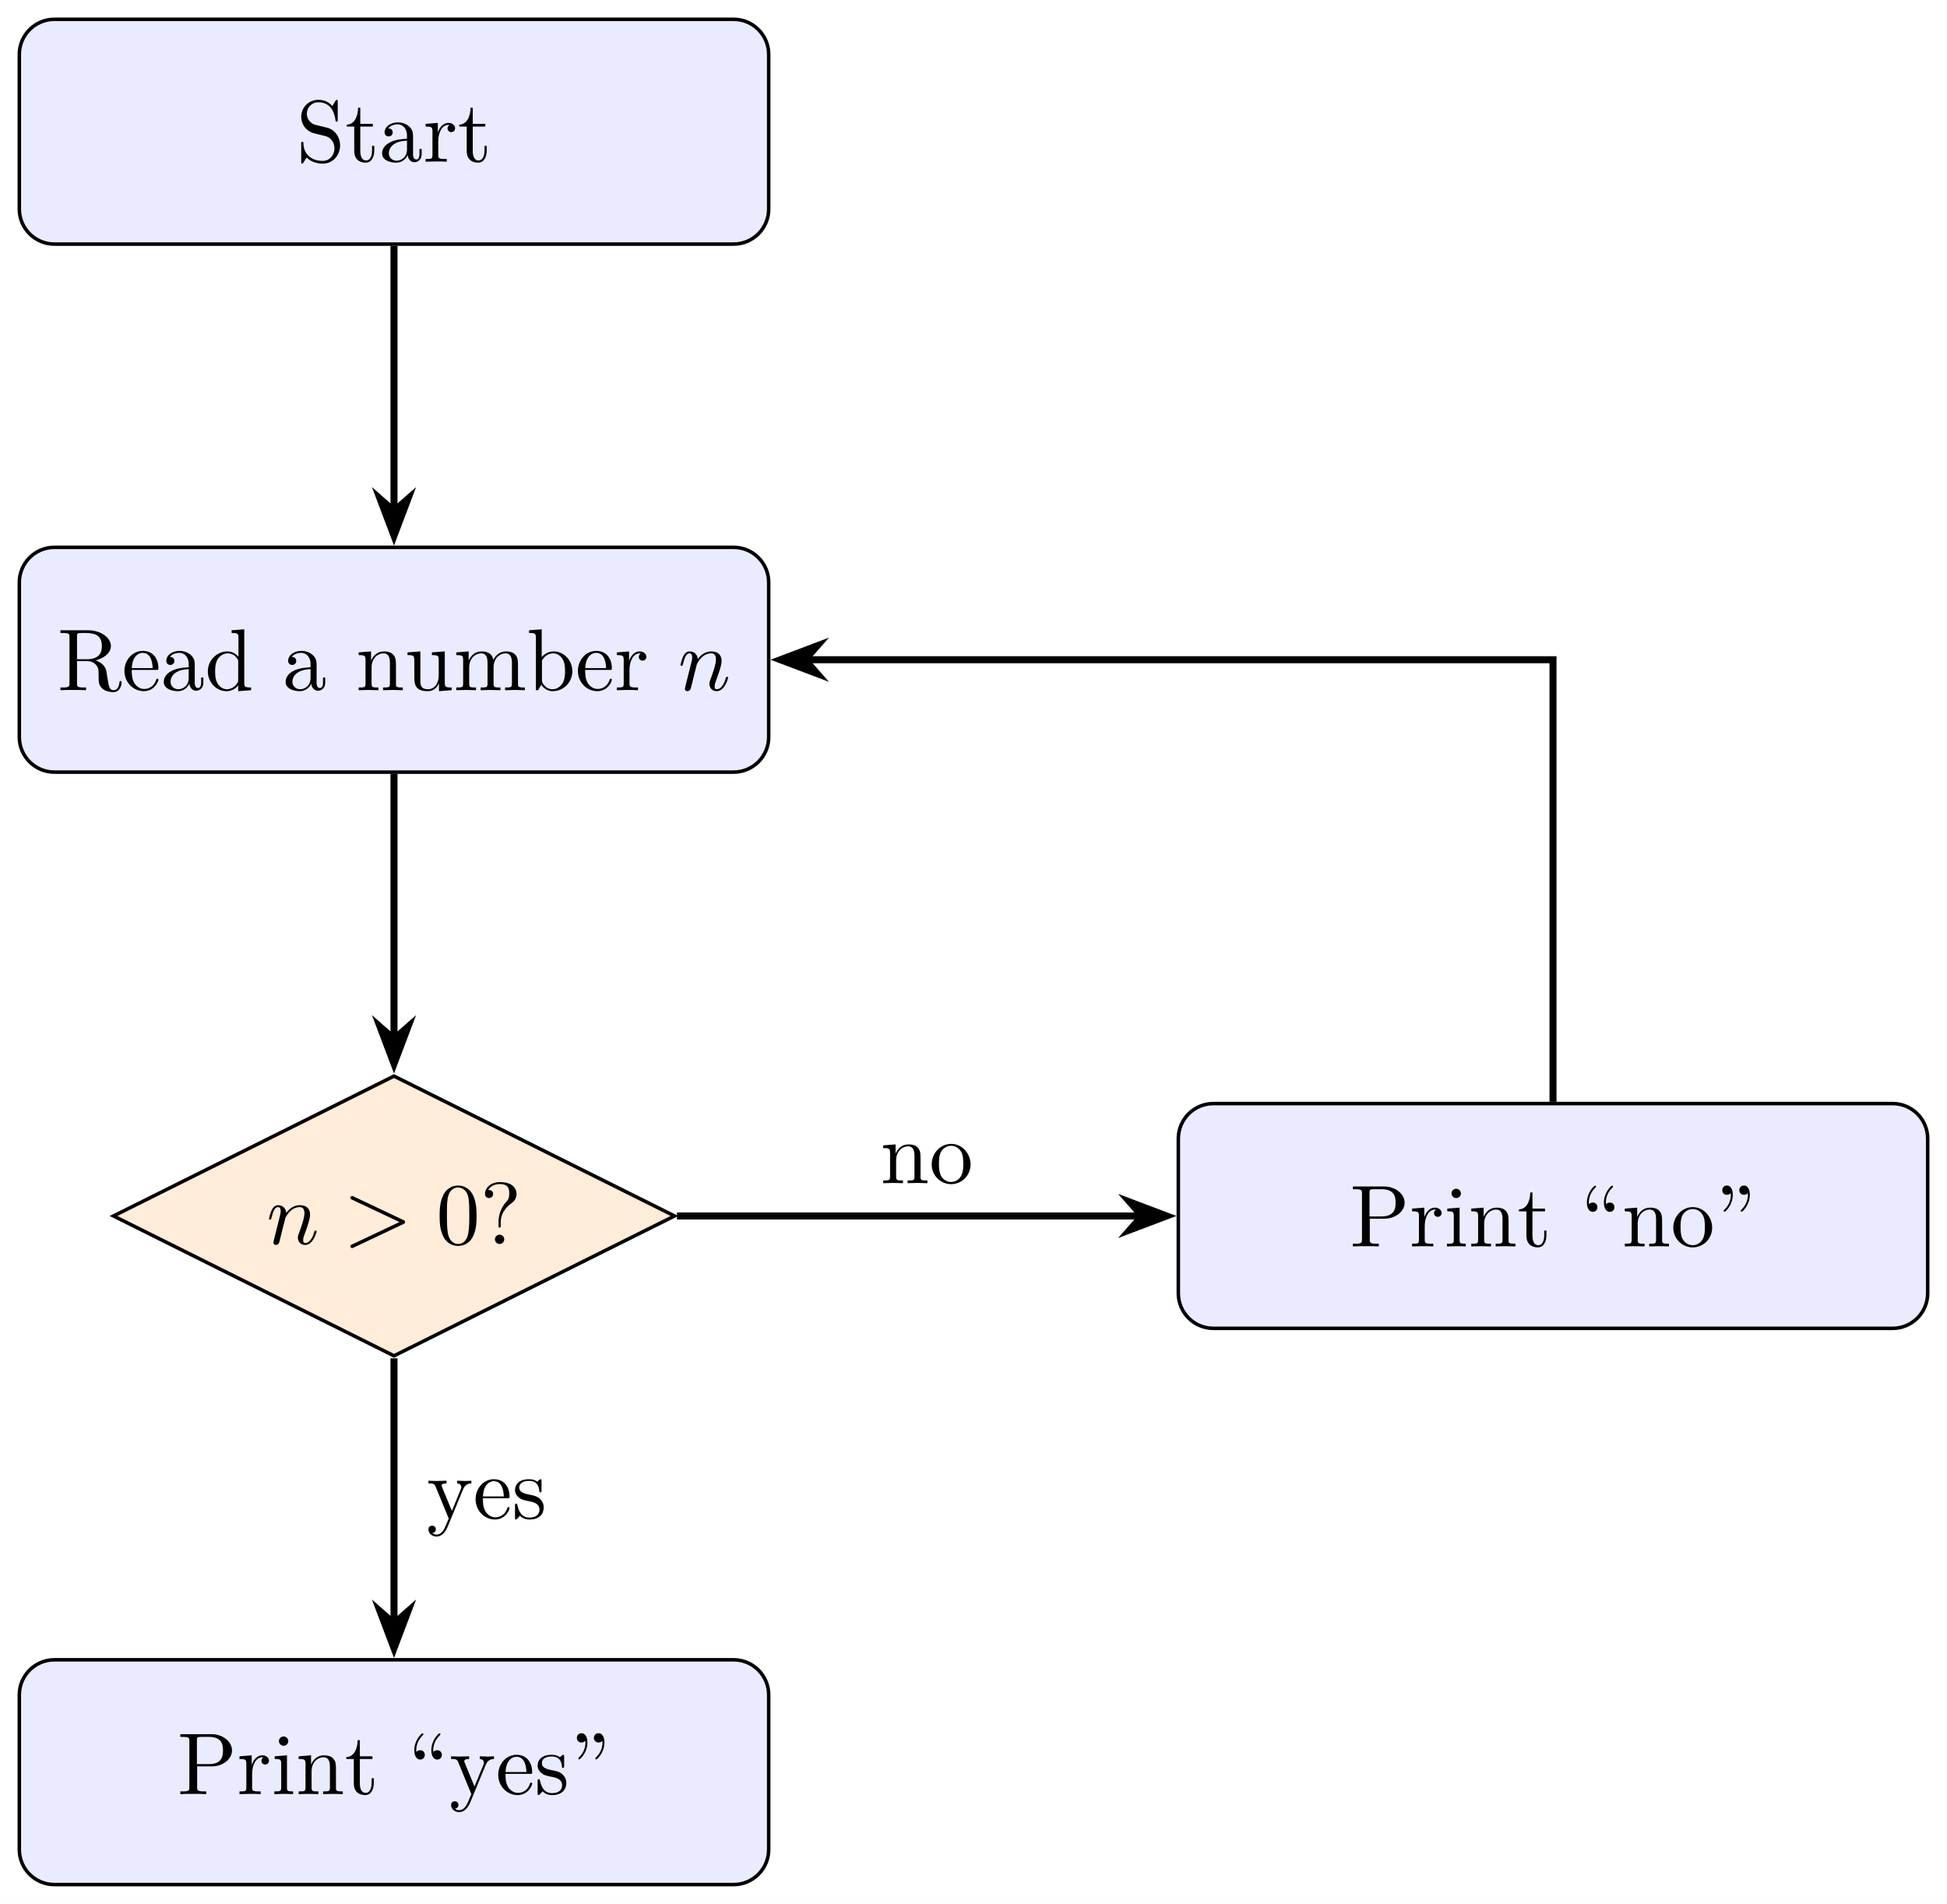
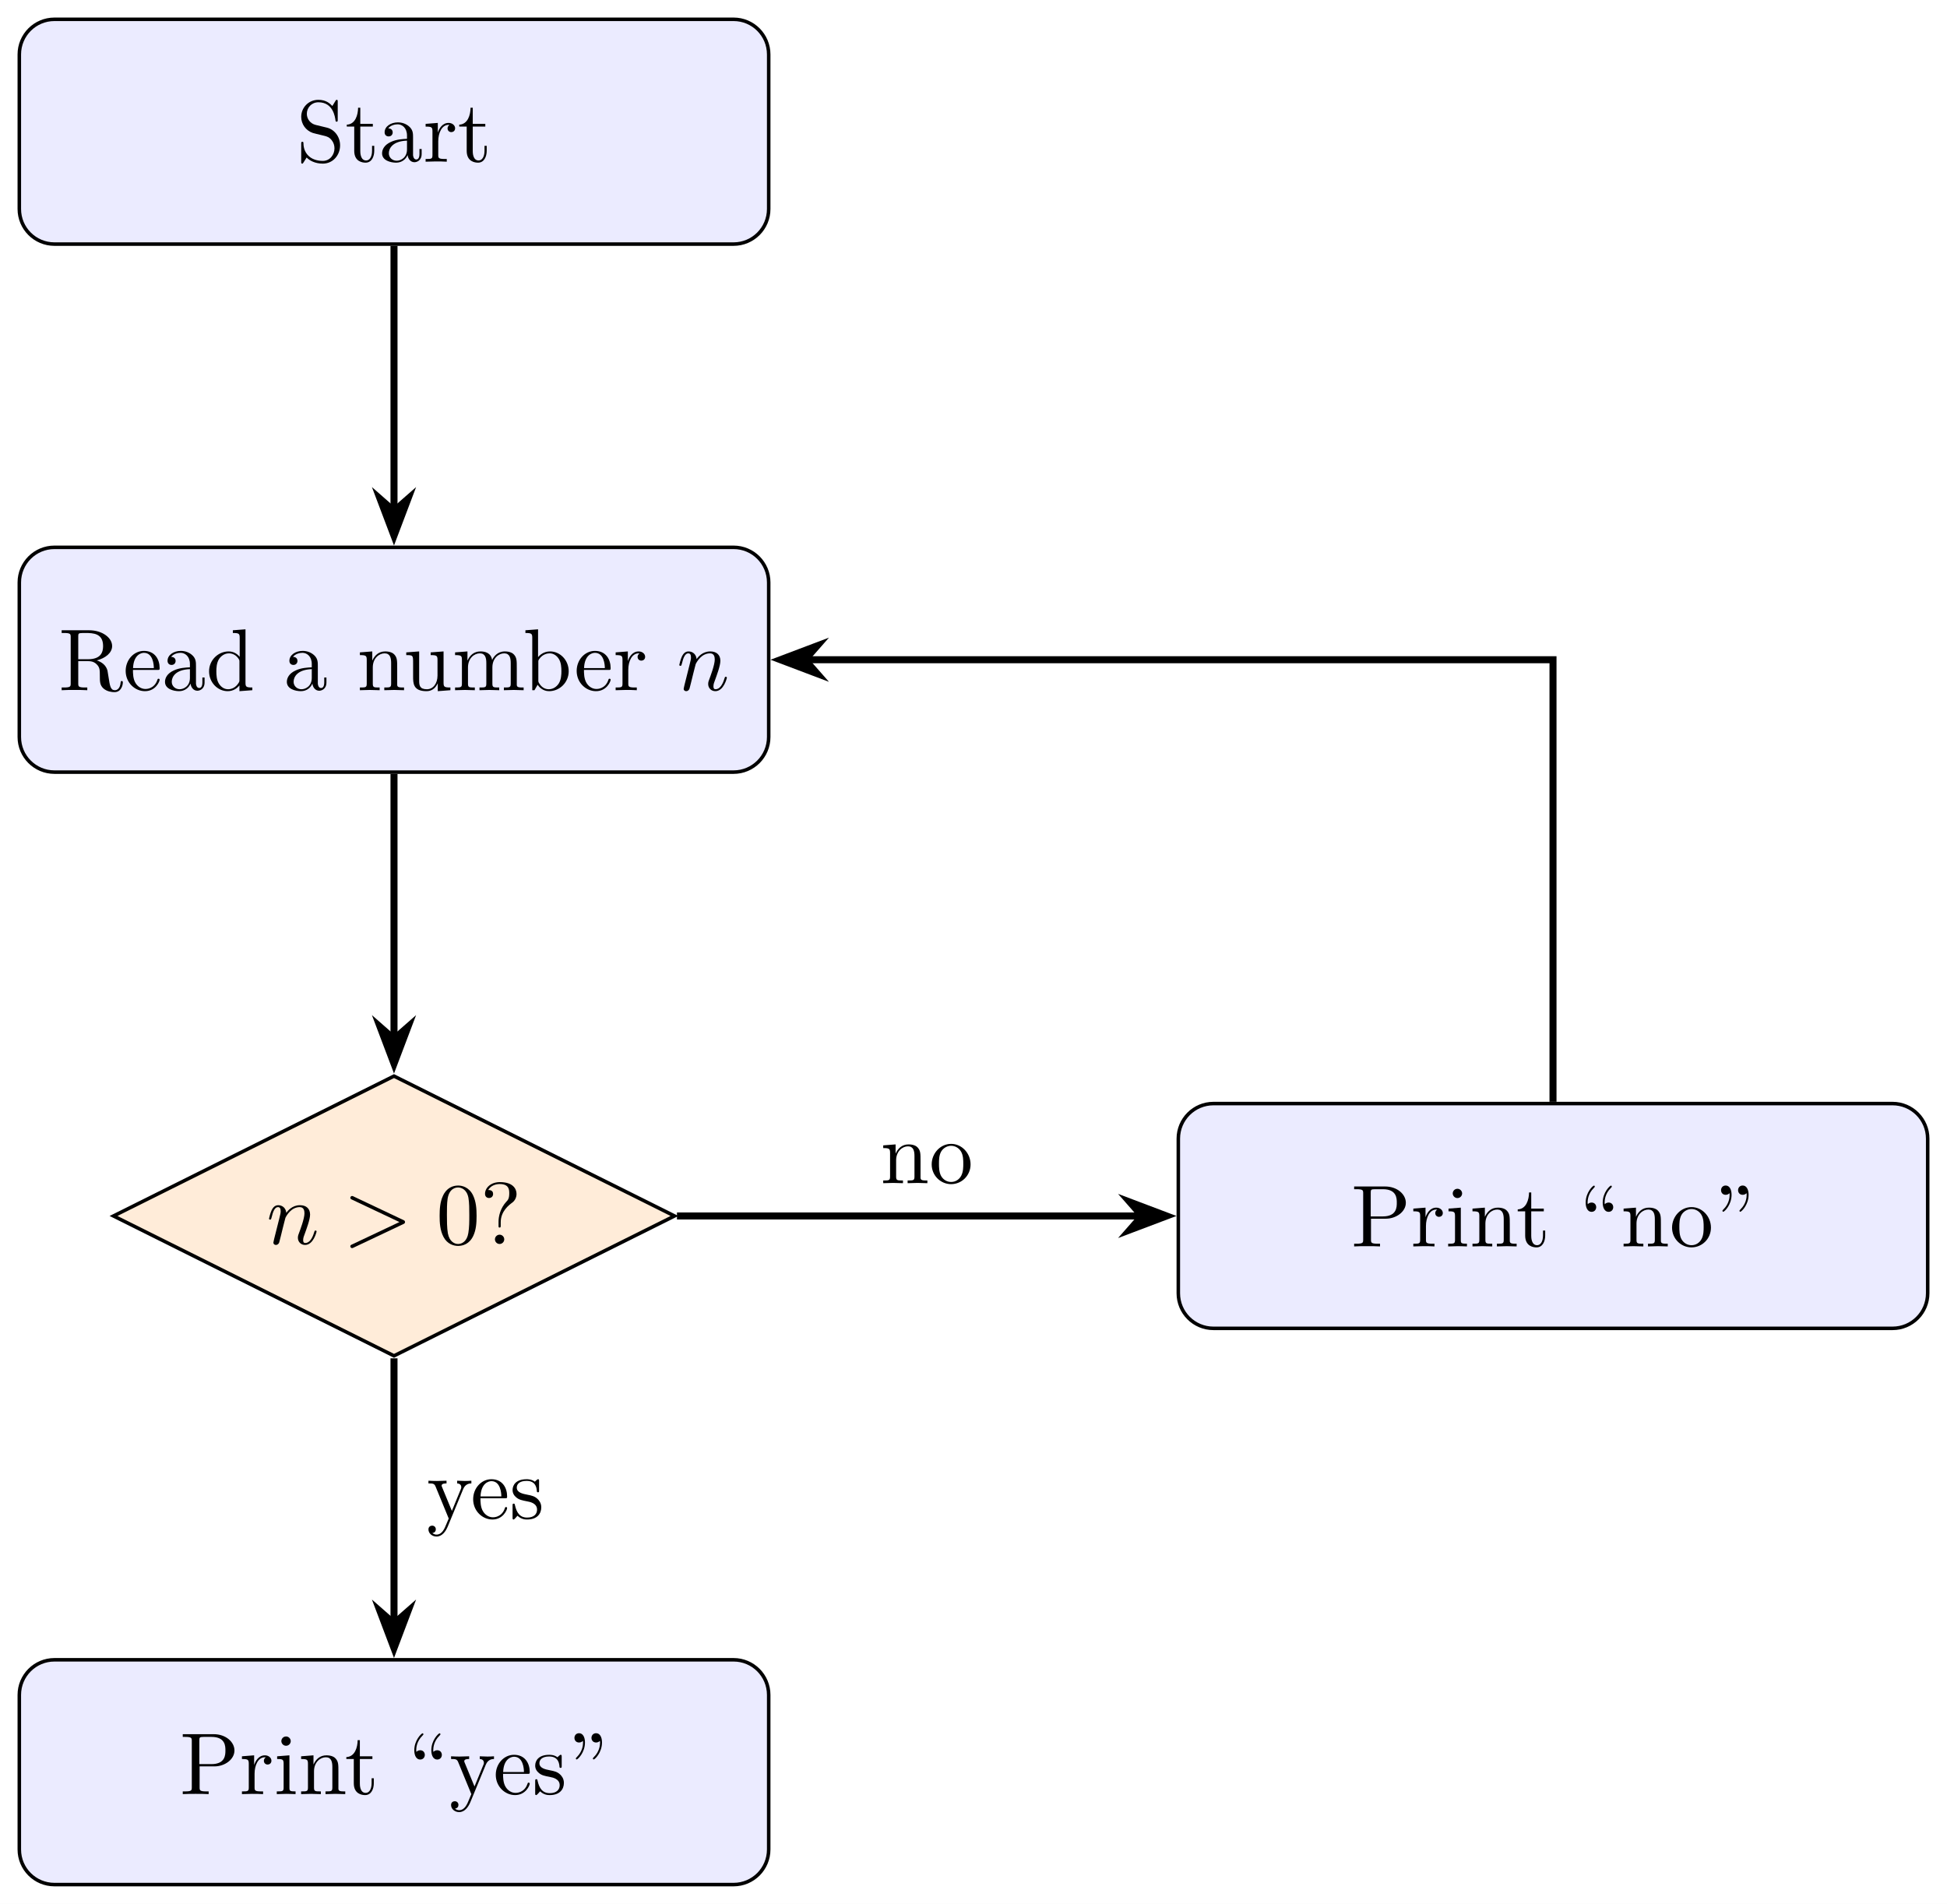
<svg xmlns="http://www.w3.org/2000/svg" viewBox="-1.993 -214.081 220.946 216.074" width="220.946pt" height="216.074pt" role="img" aria-labelledby="tr-title-048cc81a" aria-describedby="tr-desc-048cc81a">
  <rect x="-1.993" y="-214.081" width="220.946" height="216.074" fill="#ffffff" />
  <defs>
    <path id="tr-g52" d="M499 186 C499 286 433 368 349 388 L221 419 C159 434 120 488 120 546 C120 616 174 677 252 677 C419 677 441 513 447 468 C448 462 448 456 459 456 C472 456 472 461 472 480 L472 681 C472 698 472 705 461 705 C454 705 453 704 446 692 L411 635 C381 664 340 705 251 705 C140 705 56 617 56 511 C56 428 109 355 187 328 C198 324 249 312 319 295 C346 288 376 281 404 244 C425 218 435 185 435 152 C435 81 385 9 301 9 C272 9 196 14 143 63 C85 117 82 181 81 217 C80 227 72 227 69 227 C56 227 56 220 56 202 L56 2 C56 -15 56 -22 67 -22 C74 -22 75 -20 82 -9 C82 -9 85 -5 118 48 C149 14 213 -22 302 -22 C419 -22 499 76 499 186 Z" />
    <path id="tr-g85" d="M332 124 L332 181 L307 181 L307 126 C307 52 277 14 240 14 C173 14 173 105 173 122 L173 400 L316 400 L316 431 L173 431 L173 615 L148 615 C147 533 117 426 19 422 L19 400 L104 400 L104 124 C104 1 197 -11 233 -11 C304 -11 332 60 332 124 Z" />
    <path id="tr-g66" d="M483 89 L483 145 L458 145 L458 89 C458 31 433 25 422 25 C389 25 385 70 385 75 L385 275 C385 317 385 356 349 393 C310 432 260 448 212 448 C130 448 61 401 61 335 C61 305 81 288 107 288 C135 288 153 308 153 334 C153 346 148 379 102 380 C129 415 178 426 210 426 C259 426 316 387 316 298 L316 261 C265 258 195 255 132 225 C57 191 32 139 32 95 C32 14 129 -11 192 -11 C258 -11 304 29 323 76 C327 36 354 -6 401 -6 C422 -6 483 8 483 89 Z M316 140 C316 45 244 11 199 11 C150 11 109 46 109 96 C109 151 151 234 316 240 Z" />
    <path id="tr-g83" d="M364 381 C364 413 333 442 290 442 C217 442 181 375 167 332 L167 442 L28 431 L28 400 C98 400 106 393 106 344 L106 76 C106 31 95 31 28 31 L28 0 L142 3 C182 3 229 3 269 0 L269 31 L248 31 C174 31 172 42 172 78 L172 232 C172 331 214 420 290 420 C297 420 299 420 301 419 C298 418 278 406 278 380 C278 352 299 337 321 337 C339 337 364 349 364 381 Z" />
    <path id="tr-g51" d="M732 88 C732 94 732 105 719 105 C708 105 708 96 707 89 C701 18 666 0 641 0 C592 0 584 51 570 144 L557 224 C539 288 490 321 435 340 C532 364 610 425 610 503 C610 599 496 683 349 683 L35 683 L35 652 L59 652 C136 652 138 641 138 605 L138 78 C138 42 136 31 59 31 L35 31 L35 0 C71 3 142 3 181 3 C220 3 291 3 327 0 L327 31 L303 31 C226 31 224 42 224 78 L224 331 L339 331 C355 331 397 331 432 297 C470 261 470 230 470 163 C470 98 470 58 511 20 C552 -16 607 -22 637 -22 C715 -22 732 60 732 88 Z M507 503 C507 434 483 353 335 353 L224 353 L224 612 C224 635 224 647 246 650 C256 652 285 652 305 652 C395 652 507 648 507 503 Z" />
    <path id="tr-g70" d="M415 119 C415 129 407 131 402 131 C393 131 391 125 389 117 C354 14 264 14 254 14 C204 14 164 44 141 81 C111 129 111 195 111 231 L390 231 C412 231 415 231 415 252 C415 351 361 448 236 448 C120 448 28 345 28 220 C28 86 133 -11 248 -11 C370 -11 415 100 415 119 Z M349 252 L112 252 C118 401 202 426 236 426 C339 426 349 291 349 252 Z" />
    <path id="tr-g69" d="M527 0 L527 31 C457 31 449 38 449 87 L449 694 L305 683 L305 652 C375 652 383 645 383 596 L383 380 C354 416 311 442 257 442 C139 442 34 344 34 215 C34 88 132 -11 246 -11 C310 -11 355 23 380 55 L380 -11 Z M380 118 C380 100 380 98 369 81 C339 33 294 11 251 11 C206 11 170 37 146 75 C120 116 117 173 117 214 C117 251 119 311 148 356 C169 387 207 420 261 420 C296 420 338 405 369 360 C380 343 380 341 380 323 Z" />
    <path id="tr-g79" d="M535 0 L535 31 C483 31 458 31 457 61 L457 252 C457 338 457 369 426 405 C412 422 379 442 321 442 C248 442 201 399 173 337 L173 442 L32 431 L32 400 C102 400 110 393 110 344 L110 76 C110 31 99 31 32 31 L32 0 L145 3 L257 0 L257 31 C190 31 179 31 179 76 L179 260 C179 364 250 420 314 420 C377 420 388 366 388 309 L388 76 C388 31 377 31 310 31 L310 0 L423 3 Z" />
    <path id="tr-g86" d="M535 0 L535 31 C465 31 457 38 457 87 L457 442 L310 431 L310 400 C380 400 388 393 388 344 L388 166 C388 79 340 11 267 11 C183 11 179 58 179 110 L179 442 L32 431 L32 400 C110 400 110 397 110 308 L110 158 C110 80 110 -11 262 -11 C318 -11 362 17 391 79 L391 -11 Z" />
    <path id="tr-g78" d="M813 0 L813 31 C761 31 736 31 735 61 L735 252 C735 338 735 369 704 405 C690 422 657 442 599 442 C515 442 471 382 454 344 C440 431 366 442 321 442 C248 442 201 399 173 337 L173 442 L32 431 L32 400 C102 400 110 393 110 344 L110 76 C110 31 99 31 32 31 L32 0 L145 3 L257 0 L257 31 C190 31 179 31 179 76 L179 260 C179 364 250 420 314 420 C377 420 388 366 388 309 L388 76 C388 31 377 31 310 31 L310 0 L423 3 L535 0 L535 31 C468 31 457 31 457 76 L457 260 C457 364 528 420 592 420 C655 420 666 366 666 309 L666 76 C666 31 655 31 588 31 L588 0 L701 3 Z" />
    <path id="tr-g67" d="M521 216 C521 343 423 442 309 442 C231 442 188 395 172 377 L172 694 L28 683 L28 652 C98 652 106 645 106 596 L106 0 L131 0 L167 62 C182 39 224 -11 298 -11 C417 -11 521 87 521 216 Z M438 217 C438 180 436 120 407 75 C386 44 348 11 294 11 C249 11 213 35 189 72 C175 93 175 96 175 114 L175 320 C175 339 175 340 186 356 C225 412 280 420 304 420 C349 420 385 394 409 356 C435 315 438 258 438 217 Z" />
    <path id="tr-g1309" d="M571 143 C571 153 562 153 559 153 C549 153 549 150 544 135 C524 67 491 11 442 11 C425 11 418 21 418 44 C418 69 427 93 436 115 C455 168 497 278 497 335 C497 402 454 442 382 442 C292 442 243 378 226 355 C221 411 180 442 134 442 C88 442 69 403 59 385 C43 351 29 292 29 288 C29 278 41 278 41 278 C51 278 52 279 58 301 C75 372 95 420 131 420 C151 420 162 407 162 374 C162 353 159 342 146 290 L88 59 C85 44 79 21 79 16 C79 -2 93 -11 108 -11 C120 -11 138 -3 145 17 C146 19 158 66 164 91 L186 181 C192 203 198 225 203 248 L216 298 C231 329 284 420 379 420 C424 420 433 383 433 350 C433 288 384 160 368 117 C359 94 358 82 358 71 C358 24 393 -11 440 -11 C534 -11 571 135 571 143 Z" />
    <path id="tr-g31" d="M688 230 C705 238 705 262 688 270 L107 545 C82 556 65 520 89 509 L637 250 L89 -9 C65 -20 82 -56 107 -45 Z" />
    <path id="tr-g17" d="M460 320 C460 400 455 480 420 554 C374 650 292 666 250 666 C190 666 117 640 76 547 C44 478 39 400 39 320 C39 245 43 155 84 79 C127 -2 200 -22 249 -22 C303 -22 379 -1 423 94 C455 163 460 241 460 320 Z M377 332 C377 257 377 189 366 125 C351 30 294 0 249 0 C210 0 151 25 133 121 C122 181 122 273 122 332 C122 396 122 462 130 516 C149 635 224 644 249 644 C282 644 348 626 367 527 C377 471 377 395 377 332 Z" />
    <path id="tr-g32" d="M415 570 C415 628 375 705 226 705 C118 705 56 637 56 572 C56 538 79 524 102 524 C130 524 148 544 148 570 C148 615 106 615 92 615 C123 668 181 683 223 683 C332 683 332 615 332 576 C332 517 316 499 298 481 C232 409 210 317 210 256 L210 211 C210 193 210 187 222 187 C235 187 235 196 235 214 L235 249 C235 375 332 446 367 472 C394 492 415 528 415 570 Z M275 53 C275 82 251 106 222 106 C193 106 169 82 169 53 C169 24 193 0 222 0 C251 0 275 24 275 53 Z" />
    <path id="tr-g49" d="M624 497 C624 595 525 683 388 683 L35 683 L35 652 L59 652 C136 652 138 641 138 605 L138 78 C138 42 136 31 59 31 L35 31 L35 0 C70 3 144 3 182 3 C220 3 295 3 330 0 L330 31 L306 31 C229 31 227 42 227 78 L227 316 L396 316 C516 316 624 397 624 497 Z M521 497 C521 450 521 342 362 342 L224 342 L224 612 C224 645 226 652 273 652 L362 652 C521 652 521 546 521 497 Z" />
    <path id="tr-g74" d="M247 0 L247 31 C181 31 177 36 177 75 L177 442 L37 431 L37 400 C102 400 111 394 111 345 L111 76 C111 31 100 31 33 31 L33 0 L143 3 C178 3 213 1 247 0 Z M192 604 C192 631 169 657 139 657 C105 657 85 629 85 604 C85 577 108 551 138 551 C172 551 192 579 192 604 Z" />
    <path id="tr-g104" d="M192 447 C192 473 175 500 139 500 C119 500 105 490 99 484 C98 482 96 481 96 481 C96 481 94 495 94 499 C94 531 101 603 164 665 C176 677 176 679 176 682 C176 689 171 693 166 693 C155 693 72 617 72 499 C72 439 96 394 139 394 C174 394 192 421 192 447 Z M386 447 C386 473 369 500 333 500 C313 500 299 490 293 484 C292 482 290 481 290 481 C290 481 288 495 288 499 C288 531 295 603 358 665 C370 677 370 679 370 682 C370 689 365 693 360 693 C349 693 266 617 266 499 C266 439 290 394 333 394 C368 394 386 421 386 447 Z" />
    <path id="tr-g80" d="M471 214 C471 342 371 448 250 448 C125 448 28 339 28 214 C28 85 132 -11 249 -11 C370 -11 471 87 471 214 Z M388 222 C388 186 388 132 366 88 C344 43 300 14 250 14 C207 14 163 35 136 81 C111 125 111 186 111 222 C111 261 111 315 135 359 C162 405 209 426 249 426 C293 426 336 404 362 361 C388 318 388 260 388 222 Z" />
    <path id="tr-g117" d="M206 589 C206 649 182 694 139 694 C104 694 86 667 86 641 C86 615 103 588 139 588 C159 588 173 598 179 604 C180 606 182 607 182 607 C182 607 184 593 184 589 C184 557 177 485 114 423 C102 411 102 409 102 406 C102 399 107 395 112 395 C123 395 206 471 206 589 Z M400 589 C400 649 376 694 333 694 C298 694 280 667 280 641 C280 615 297 588 333 588 C353 588 367 598 373 604 C374 606 376 607 376 607 C376 607 378 593 378 589 C378 557 371 485 308 423 C296 411 296 409 296 406 C296 399 301 395 306 395 C317 395 400 471 400 589 Z" />
    <path id="tr-g90" d="M508 400 L508 431 C485 429 456 428 433 428 L346 431 L346 400 C377 399 393 382 393 357 C393 347 392 345 387 333 L286 87 L175 356 C171 366 169 370 169 374 C169 400 206 400 225 400 L225 431 L116 428 C89 428 49 429 19 431 L19 400 C67 400 86 400 100 365 L250 0 L225 -59 C203 -114 175 -183 111 -183 C106 -183 83 -183 64 -165 C95 -161 103 -139 103 -123 C103 -97 84 -81 61 -81 C41 -81 19 -94 19 -124 C19 -169 61 -205 111 -205 C174 -205 215 -148 239 -91 L415 336 C441 399 492 400 508 400 Z" />
    <path id="tr-g84" d="M360 128 C360 181 330 211 318 223 C285 255 246 263 204 271 C148 282 81 295 81 353 C81 388 107 429 193 429 C303 429 308 339 310 308 C311 299 322 299 322 299 C335 299 335 304 335 323 L335 424 C335 441 335 448 324 448 C319 448 317 448 304 436 C301 432 291 423 287 420 C249 448 208 448 193 448 C71 448 33 381 33 325 C33 290 49 262 76 240 C108 214 136 208 208 194 C230 190 312 174 312 102 C312 51 277 11 199 11 C115 11 79 68 60 153 C57 166 56 170 46 170 C33 170 33 163 33 145 L33 13 C33 -4 33 -11 44 -11 C49 -11 50 -10 69 9 C71 11 71 13 89 32 C133 -10 178 -11 199 -11 C314 -11 360 56 360 128 Z" />
  </defs>
  <path d="M4.184 -186.378 L81.254 -186.378 C83.454 -186.378 85.239 -188.162 85.239 -190.363 L85.239 -207.905 C85.239 -210.106 83.454 -211.89 81.254 -211.89 L4.184 -211.89 C1.983 -211.89 0.199 -210.106 0.199 -207.905 L0.199 -190.363 C0.199 -188.162 1.983 -186.378 4.184 -186.378 Z" fill="#ebebff" stroke="#000000" stroke-width="0.399" stroke-miterlimit="10" />
  <g transform="translate(31.631 -195.73)" fill="#000000" color="#000000">
    <use href="#tr-g52" transform="translate(0 0) scale(0.00996 -0.00996)" />
    <use href="#tr-g85" transform="translate(5.539 0) scale(0.00996 -0.00996)" />
    <use href="#tr-g66" transform="translate(9.415 0) scale(0.00996 -0.00996)" />
    <use href="#tr-g83" transform="translate(14.396 0) scale(0.00996 -0.00996)" />
    <use href="#tr-g85" transform="translate(18.301 0) scale(0.00996 -0.00996)" />
  </g>
  <path d="M4.184 -126.452 L81.254 -126.452 C83.454 -126.452 85.239 -128.236 85.239 -130.437 L85.239 -147.979 C85.239 -150.179 83.454 -151.964 81.254 -151.964 L4.184 -151.964 C1.983 -151.964 0.199 -150.179 0.199 -147.979 L0.199 -130.437 C0.199 -128.236 1.983 -126.452 4.184 -126.452 Z" fill="#ebebff" stroke="#000000" stroke-width="0.399" stroke-miterlimit="10" />
-   <g transform="translate(4.517 -135.749)" fill="#000000" color="#000000">
+   <g transform="translate(4.656 -135.749)" fill="#000000" color="#000000">
    <use href="#tr-g51" transform="translate(0 0) scale(0.00996 -0.00996)" />
    <use href="#tr-g70" transform="translate(7.333 0) scale(0.00996 -0.00996)" />
    <use href="#tr-g66" transform="translate(11.756 0) scale(0.00996 -0.00996)" />
    <use href="#tr-g69" transform="translate(16.737 0) scale(0.00996 -0.00996)" />
    <use href="#tr-g66" transform="translate(25.584 0) scale(0.00996 -0.00996)" />
    <use href="#tr-g79" transform="translate(33.873 0) scale(0.00996 -0.00996)" />
-     <use href="#tr-g86" transform="translate(39.412 0) scale(0.00996 -0.00996)" />
-     <use href="#tr-g78" transform="translate(44.951 0) scale(0.00996 -0.00996)" />
-     <use href="#tr-g67" transform="translate(53.25 0) scale(0.00996 -0.00996)" />
-     <use href="#tr-g70" transform="translate(58.79 0) scale(0.00996 -0.00996)" />
-     <use href="#tr-g83" transform="translate(63.213 0) scale(0.00996 -0.00996)" />
-     <use href="#tr-g1309" transform="translate(70.426 0) scale(0.00996 -0.00996)" />
+     <use href="#tr-g86" transform="translate(39.135 0) scale(0.00996 -0.00996)" />
+     <use href="#tr-g78" transform="translate(44.675 0) scale(0.00996 -0.00996)" />
+     <use href="#tr-g67" transform="translate(52.697 0) scale(0.00996 -0.00996)" />
+     <use href="#tr-g70" transform="translate(58.513 0) scale(0.00996 -0.00996)" />
+     <use href="#tr-g83" transform="translate(62.936 0) scale(0.00996 -0.00996)" />
+     <use href="#tr-g1309" transform="translate(70.149 0) scale(0.00996 -0.00996)" />
  </g>
  <path d="M74.549 -76.081 L42.719 -91.955 L10.889 -76.081 L42.719 -60.208 Z" fill="#ffecd9" stroke="#000000" stroke-width="0.399" stroke-miterlimit="10" />
  <g transform="translate(28.245 -72.901)" fill="#000000" color="#000000">
    <use href="#tr-g1309" transform="translate(0 0) scale(0.00996 -0.00996)" />
    <use href="#tr-g31" transform="translate(8.745 0) scale(0.00996 -0.00996)" />
    <use href="#tr-g17" transform="translate(19.263 0) scale(0.00996 -0.00996)" />
    <use href="#tr-g32" transform="translate(24.245 0) scale(0.00996 -0.00996)" />
  </g>
  <path d="M135.708 -63.326 L212.777 -63.326 C214.978 -63.326 216.762 -65.11 216.762 -67.311 L216.762 -84.852 C216.762 -87.053 214.978 -88.837 212.777 -88.837 L135.708 -88.837 C133.507 -88.837 131.723 -87.053 131.723 -84.852 L131.723 -67.311 C131.723 -65.11 133.507 -63.326 135.708 -63.326 Z" fill="#ebebff" stroke="#000000" stroke-width="0.399" stroke-miterlimit="10" />
-   <g transform="translate(151.189 -72.624)" fill="#000000" color="#000000">
+   <g transform="translate(151.327 -72.624)" fill="#000000" color="#000000">
    <use href="#tr-g49" transform="translate(0 0) scale(0.00996 -0.00996)" />
    <use href="#tr-g83" transform="translate(6.785 0) scale(0.00996 -0.00996)" />
    <use href="#tr-g74" transform="translate(10.69 0) scale(0.00996 -0.00996)" />
    <use href="#tr-g79" transform="translate(13.46 0) scale(0.00996 -0.00996)" />
-     <use href="#tr-g85" transform="translate(18.999 0) scale(0.00996 -0.00996)" />
-     <use href="#tr-g104" transform="translate(26.182 0) scale(0.00996 -0.00996)" />
-     <use href="#tr-g79" transform="translate(30.884 0) scale(0.00996 -0.00996)" />
-     <use href="#tr-g80" transform="translate(36.423 0) scale(0.00996 -0.00996)" />
-     <use href="#tr-g117" transform="translate(41.405 0) scale(0.00996 -0.00996)" />
+     <use href="#tr-g85" transform="translate(18.722 0) scale(0.00996 -0.00996)" />
+     <use href="#tr-g104" transform="translate(25.905 0) scale(0.00996 -0.00996)" />
+     <use href="#tr-g79" transform="translate(30.607 0) scale(0.00996 -0.00996)" />
+     <use href="#tr-g80" transform="translate(36.147 0) scale(0.00996 -0.00996)" />
+     <use href="#tr-g117" transform="translate(41.128 0) scale(0.00996 -0.00996)" />
  </g>
  <path d="M4.184 -0.199 L81.254 -0.199 C83.454 -0.199 85.239 -1.983 85.239 -4.184 L85.239 -21.726 C85.239 -23.927 83.454 -25.711 81.254 -25.711 L4.184 -25.711 C1.983 -25.711 0.199 -23.927 0.199 -21.726 L0.199 -4.184 C0.199 -1.983 1.983 -0.199 4.184 -0.199 Z" fill="#ebebff" stroke="#000000" stroke-width="0.399" stroke-miterlimit="10" />
-   <g transform="translate(18.121 -10.466)" fill="#000000" color="#000000">
+   <g transform="translate(18.398 -10.466)" fill="#000000" color="#000000">
    <use href="#tr-g49" transform="translate(0 0) scale(0.00996 -0.00996)" />
    <use href="#tr-g83" transform="translate(6.785 0) scale(0.00996 -0.00996)" />
    <use href="#tr-g74" transform="translate(10.69 0) scale(0.00996 -0.00996)" />
    <use href="#tr-g79" transform="translate(13.46 0) scale(0.00996 -0.00996)" />
-     <use href="#tr-g85" transform="translate(18.999 0) scale(0.00996 -0.00996)" />
-     <use href="#tr-g104" transform="translate(26.182 0) scale(0.00996 -0.00996)" />
-     <use href="#tr-g90" transform="translate(30.884 0) scale(0.00996 -0.00996)" />
-     <use href="#tr-g70" transform="translate(36.144 0) scale(0.00996 -0.00996)" />
-     <use href="#tr-g84" transform="translate(40.568 0) scale(0.00996 -0.00996)" />
-     <use href="#tr-g117" transform="translate(44.493 0) scale(0.00996 -0.00996)" />
+     <use href="#tr-g85" transform="translate(18.722 0) scale(0.00996 -0.00996)" />
+     <use href="#tr-g104" transform="translate(25.905 0) scale(0.00996 -0.00996)" />
+     <use href="#tr-g90" transform="translate(30.607 0) scale(0.00996 -0.00996)" />
+     <use href="#tr-g70" transform="translate(35.591 0) scale(0.00996 -0.00996)" />
+     <use href="#tr-g84" transform="translate(40.014 0) scale(0.00996 -0.00996)" />
+     <use href="#tr-g117" transform="translate(43.94 0) scale(0.00996 -0.00996)" />
  </g>
  <path d="M42.719 -186.179 L42.719 -156.273" fill="none" stroke="#000000" stroke-width="0.797" stroke-miterlimit="10" />
  <path d="M42.719 -153.298 L44.29 -157.451 L42.719 -156.074 L41.148 -157.451 Z" fill="#000000" stroke="#000000" stroke-width="0.797" stroke-miterlimit="10" />
  <path d="M42.719 -126.253 L42.719 -96.347" fill="none" stroke="#000000" stroke-width="0.797" stroke-miterlimit="10" />
  <path d="M42.719 -93.372 L44.29 -97.525 L42.719 -96.148 L41.148 -97.525 Z" fill="#000000" stroke="#000000" stroke-width="0.797" stroke-miterlimit="10" />
  <path d="M74.83 -76.081 L127.413 -76.081" fill="none" stroke="#000000" stroke-width="0.797" stroke-miterlimit="10" />
  <path d="M130.388 -76.081 L126.235 -77.652 L127.612 -76.081 L126.235 -74.511 Z" fill="#000000" stroke="#000000" stroke-width="0.797" stroke-miterlimit="10" />
  <g transform="translate(97.917 -79.801)" fill="#000000" color="#000000">
    <use href="#tr-g79" transform="translate(0 0) scale(0.00996 -0.00996)" />
    <use href="#tr-g80" transform="translate(5.539 0) scale(0.00996 -0.00996)" />
  </g>
  <path d="M42.719 -59.926 L42.719 -30.021" fill="none" stroke="#000000" stroke-width="0.797" stroke-miterlimit="10" />
  <path d="M42.719 -27.045 L44.29 -31.199 L42.719 -29.821 L41.148 -31.199 Z" fill="#000000" stroke="#000000" stroke-width="0.797" stroke-miterlimit="10" />
  <g transform="translate(46.438 -41.742)" fill="#000000" color="#000000">
    <use href="#tr-g90" transform="translate(0 0) scale(0.00996 -0.00996)" />
-     <use href="#tr-g70" transform="translate(5.26 0) scale(0.00996 -0.00996)" />
-     <use href="#tr-g84" transform="translate(9.684 0) scale(0.00996 -0.00996)" />
+     <use href="#tr-g70" transform="translate(4.984 0) scale(0.00996 -0.00996)" />
+     <use href="#tr-g84" transform="translate(9.407 0) scale(0.00996 -0.00996)" />
  </g>
  <path d="M174.242 -89.037 L174.242 -139.208 L89.548 -139.208" fill="none" stroke="#000000" stroke-width="0.797" stroke-miterlimit="10" />
  <path d="M86.573 -139.208 L90.726 -137.637 L89.349 -139.208 L90.726 -140.778 Z" fill="#000000" stroke="#000000" stroke-width="0.797" stroke-miterlimit="10" />
</svg>
